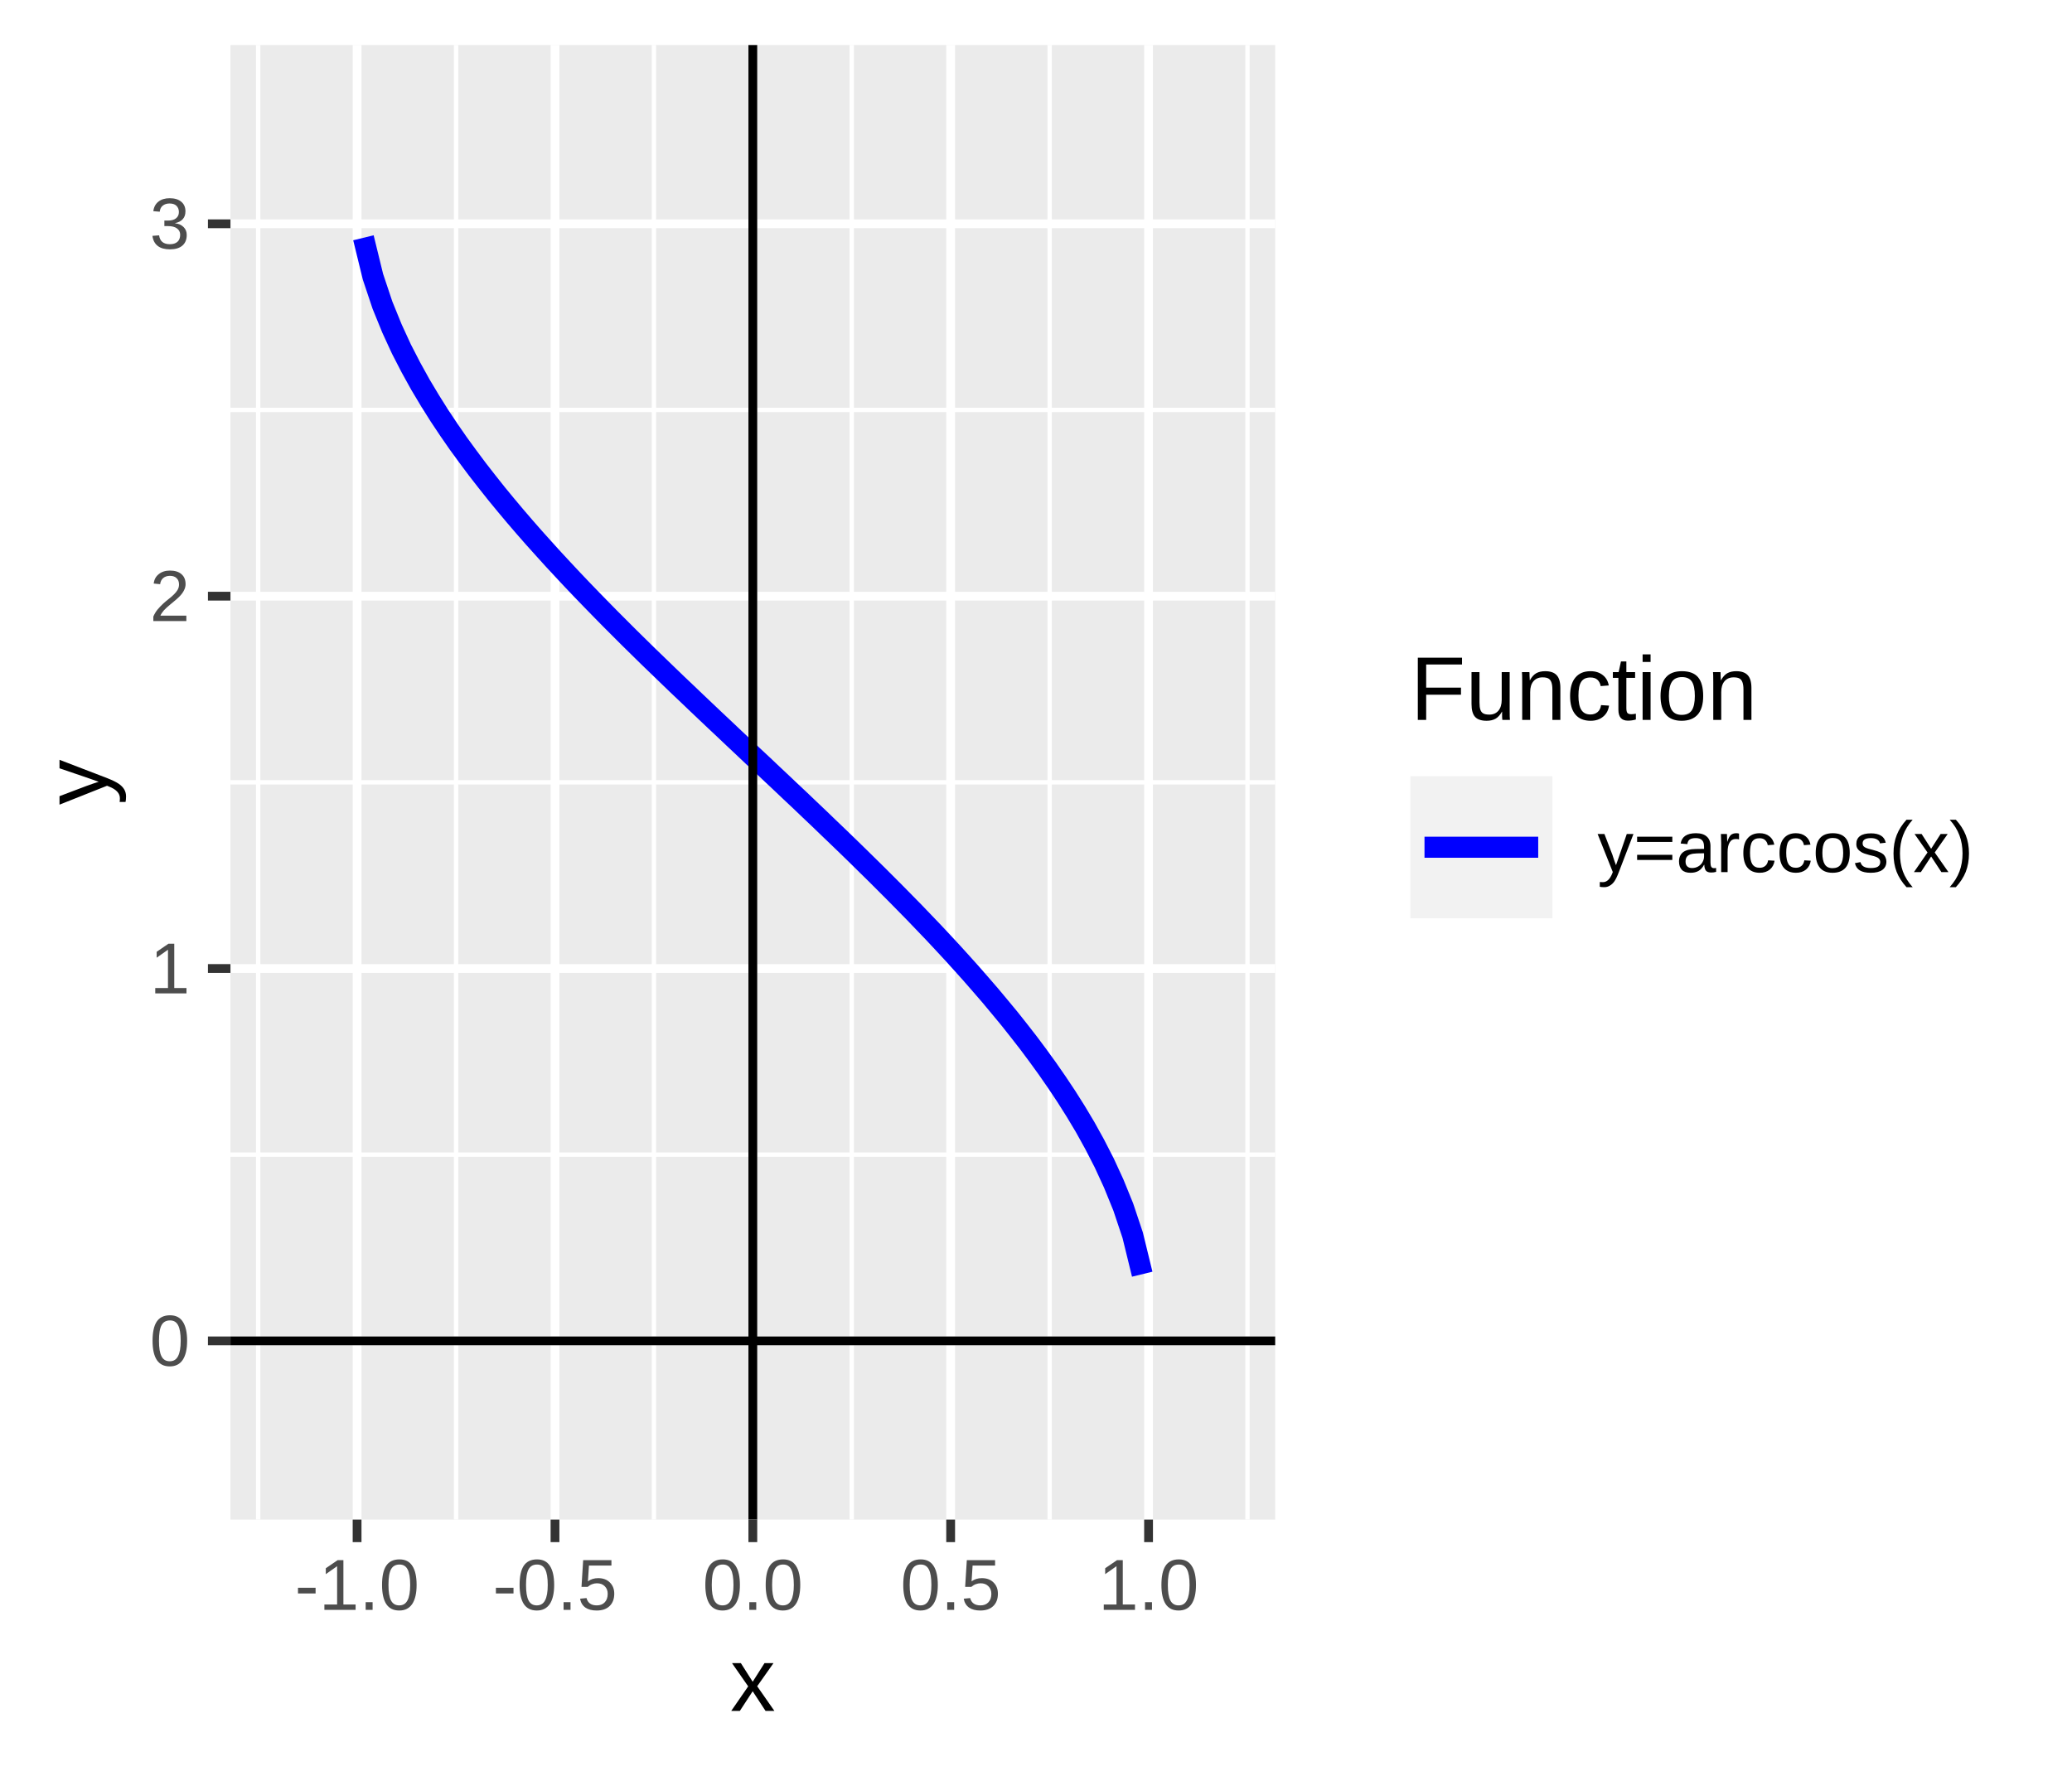
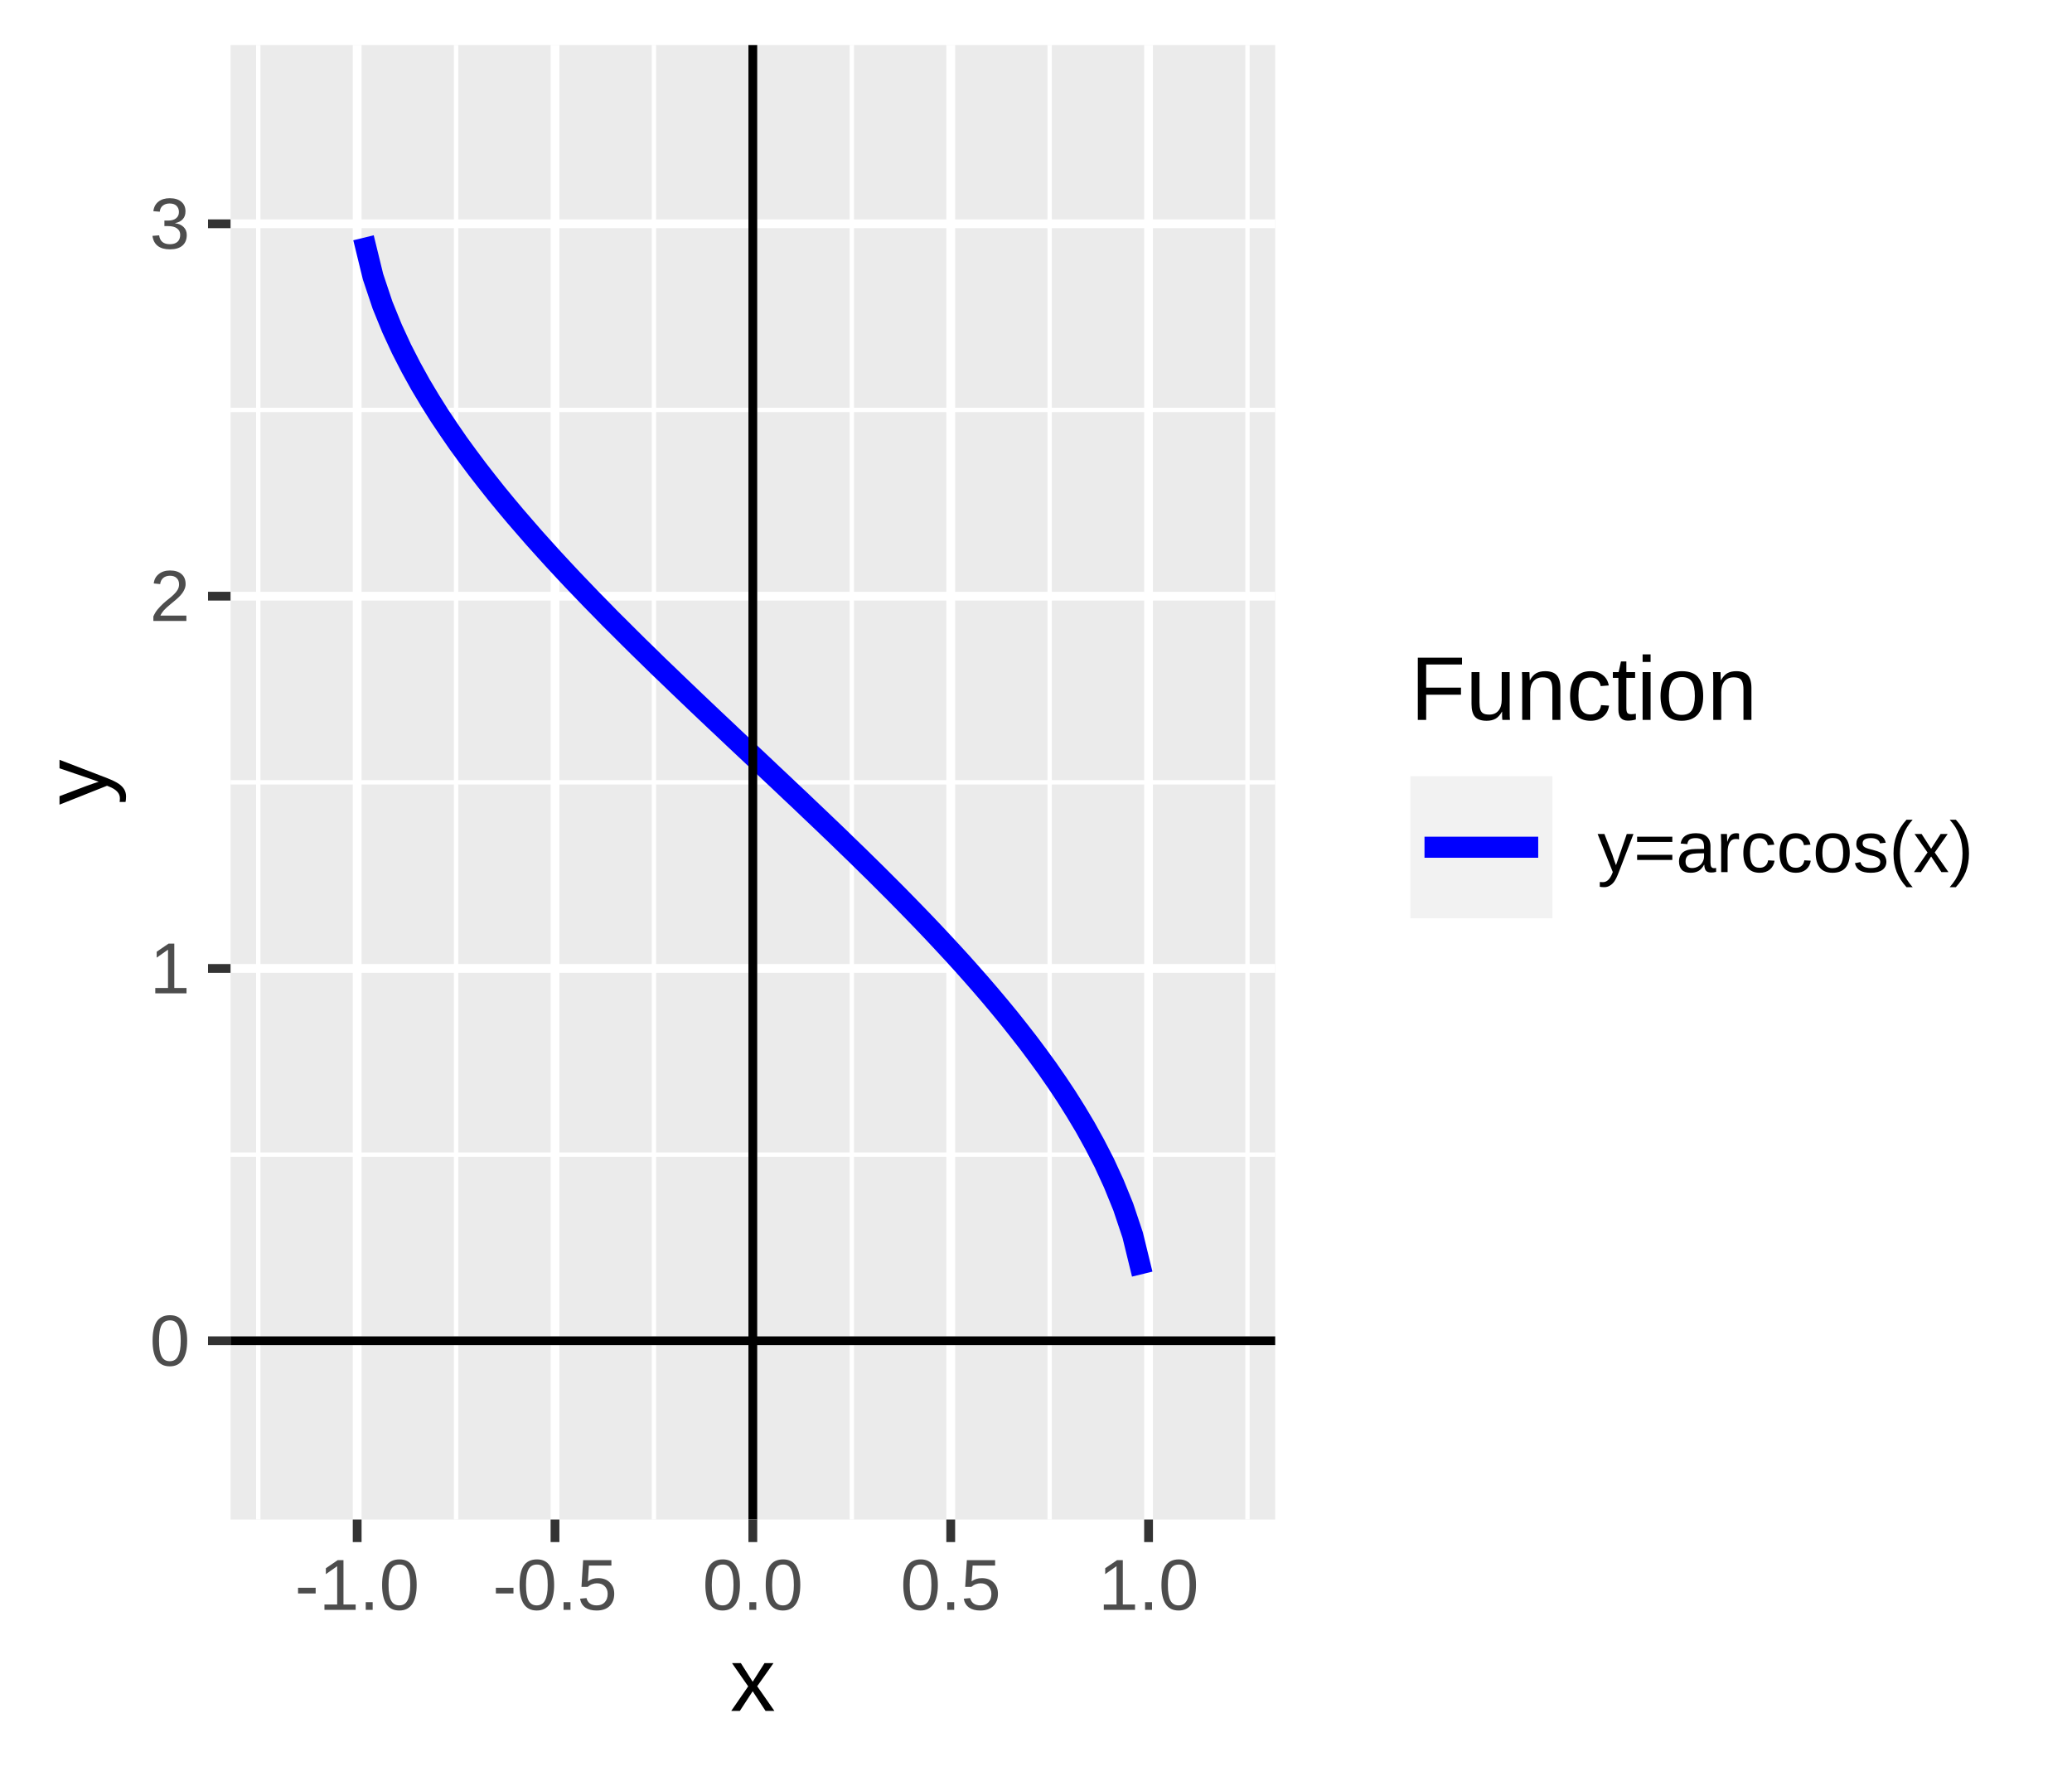
- <svg xmlns="http://www.w3.org/2000/svg" viewBox="0 0 252.00 216.00">
+ <svg xmlns="http://www.w3.org/2000/svg" class="svglite" width="252.00pt" height="216.00pt" viewBox="0 0 252.00 216.00">
  <defs>
    <style type="text/css">
-     line, polyline, polygon, path, rect, circle {
+     .svglite line, .svglite polyline, .svglite polygon, .svglite path, .svglite rect, .svglite circle {
      fill: none;
      stroke: #000000;
      stroke-linecap: round;
      stroke-linejoin: round;
      stroke-miterlimit: 10.00;
    }
  </style>
  </defs>
  <rect width="100%" height="100%" style="stroke: none; fill: #FFFFFF;" />
-   <rect x="0.00" y="0.00" width="252.00" height="216.00" style="stroke-width: 1.07; stroke: #FFFFFF; fill: #FFFFFF;" />
  <defs>
-     <clipPath id="cpMjguMDN8MTU1LjA5fDE4NC44M3w1LjQ4">
-       <rect x="28.03" y="5.48" width="127.06" height="179.35" />
-     </clipPath>
-   </defs>
-   <rect x="28.03" y="5.48" width="127.06" height="179.35" style="stroke-width: 1.07; stroke: none; fill: #EBEBEB;" clip-path="url(#cpMjguMDN8MTU1LjA5fDE4NC44M3w1LjQ4)" />
-   <polyline points="28.03,140.44 155.09,140.44 " style="stroke-width: 0.53; stroke: #FFFFFF; stroke-linecap: butt;" clip-path="url(#cpMjguMDN8MTU1LjA5fDE4NC44M3w1LjQ4)" />
-   <polyline points="28.03,95.15 155.09,95.15 " style="stroke-width: 0.53; stroke: #FFFFFF; stroke-linecap: butt;" clip-path="url(#cpMjguMDN8MTU1LjA5fDE4NC44M3w1LjQ4)" />
-   <polyline points="28.03,49.86 155.09,49.86 " style="stroke-width: 0.53; stroke: #FFFFFF; stroke-linecap: butt;" clip-path="url(#cpMjguMDN8MTU1LjA5fDE4NC44M3w1LjQ4)" />
-   <polyline points="31.40,184.83 31.40,5.48 " style="stroke-width: 0.53; stroke: #FFFFFF; stroke-linecap: butt;" clip-path="url(#cpMjguMDN8MTU1LjA5fDE4NC44M3w1LjQ4)" />
-   <polyline points="55.47,184.83 55.47,5.48 " style="stroke-width: 0.53; stroke: #FFFFFF; stroke-linecap: butt;" clip-path="url(#cpMjguMDN8MTU1LjA5fDE4NC44M3w1LjQ4)" />
-   <polyline points="79.53,184.83 79.53,5.48 " style="stroke-width: 0.53; stroke: #FFFFFF; stroke-linecap: butt;" clip-path="url(#cpMjguMDN8MTU1LjA5fDE4NC44M3w1LjQ4)" />
-   <polyline points="103.59,184.83 103.59,5.48 " style="stroke-width: 0.53; stroke: #FFFFFF; stroke-linecap: butt;" clip-path="url(#cpMjguMDN8MTU1LjA5fDE4NC44M3w1LjQ4)" />
-   <polyline points="127.66,184.83 127.66,5.48 " style="stroke-width: 0.53; stroke: #FFFFFF; stroke-linecap: butt;" clip-path="url(#cpMjguMDN8MTU1LjA5fDE4NC44M3w1LjQ4)" />
-   <polyline points="151.72,184.83 151.72,5.48 " style="stroke-width: 0.53; stroke: #FFFFFF; stroke-linecap: butt;" clip-path="url(#cpMjguMDN8MTU1LjA5fDE4NC44M3w1LjQ4)" />
-   <polyline points="28.03,163.09 155.09,163.09 " style="stroke-width: 1.07; stroke: #FFFFFF; stroke-linecap: butt;" clip-path="url(#cpMjguMDN8MTU1LjA5fDE4NC44M3w1LjQ4)" />
-   <polyline points="28.03,117.80 155.09,117.80 " style="stroke-width: 1.07; stroke: #FFFFFF; stroke-linecap: butt;" clip-path="url(#cpMjguMDN8MTU1LjA5fDE4NC44M3w1LjQ4)" />
-   <polyline points="28.03,72.51 155.09,72.51 " style="stroke-width: 1.07; stroke: #FFFFFF; stroke-linecap: butt;" clip-path="url(#cpMjguMDN8MTU1LjA5fDE4NC44M3w1LjQ4)" />
-   <polyline points="28.03,27.22 155.09,27.22 " style="stroke-width: 1.07; stroke: #FFFFFF; stroke-linecap: butt;" clip-path="url(#cpMjguMDN8MTU1LjA5fDE4NC44M3w1LjQ4)" />
-   <polyline points="43.43,184.83 43.43,5.48 " style="stroke-width: 1.07; stroke: #FFFFFF; stroke-linecap: butt;" clip-path="url(#cpMjguMDN8MTU1LjA5fDE4NC44M3w1LjQ4)" />
-   <polyline points="67.50,184.83 67.50,5.48 " style="stroke-width: 1.07; stroke: #FFFFFF; stroke-linecap: butt;" clip-path="url(#cpMjguMDN8MTU1LjA5fDE4NC44M3w1LjQ4)" />
-   <polyline points="91.56,184.83 91.56,5.48 " style="stroke-width: 1.07; stroke: #FFFFFF; stroke-linecap: butt;" clip-path="url(#cpMjguMDN8MTU1LjA5fDE4NC44M3w1LjQ4)" />
-   <polyline points="115.62,184.83 115.62,5.48 " style="stroke-width: 1.07; stroke: #FFFFFF; stroke-linecap: butt;" clip-path="url(#cpMjguMDN8MTU1LjA5fDE4NC44M3w1LjQ4)" />
-   <polyline points="139.69,184.83 139.69,5.48 " style="stroke-width: 1.07; stroke: #FFFFFF; stroke-linecap: butt;" clip-path="url(#cpMjguMDN8MTU1LjA5fDE4NC44M3w1LjQ4)" />
-   <polyline points="44.20,28.92 45.36,33.66 46.51,37.10 47.67,39.95 48.82,42.45 49.98,44.70 51.13,46.78 52.29,48.72 53.44,50.55 54.60,52.29 55.75,53.95 56.91,55.54 58.06,57.08 59.22,58.57 60.37,60.02 61.53,61.43 62.68,62.80 63.84,64.15 64.99,65.46 66.15,66.75 67.30,68.02 68.46,69.27 69.61,70.50 70.77,71.72 71.92,72.91 73.08,74.10 74.23,75.27 75.39,76.43 76.54,77.58 77.70,78.72 78.85,79.85 80.01,80.97 81.17,82.09 82.32,83.20 83.48,84.30 84.63,85.40 85.79,86.50 86.94,87.59 88.10,88.68 89.25,89.77 90.41,90.86 91.56,91.95 92.72,93.03 93.87,94.12 95.03,95.21 96.18,96.30 97.34,97.39 98.49,98.49 99.65,99.59 100.80,100.70 101.96,101.81 103.11,102.92 104.27,104.05 105.42,105.18 106.58,106.32 107.73,107.47 108.89,108.63 110.04,109.80 111.20,110.98 112.35,112.18 113.51,113.39 114.66,114.62 115.82,115.87 116.97,117.14 118.13,118.43 119.28,119.75 120.44,121.09 121.59,122.47 122.75,123.87 123.90,125.32 125.06,126.81 126.21,128.35 127.37,129.95 128.52,131.61 129.68,133.35 130.83,135.17 131.99,137.11 133.14,139.19 134.30,141.45 135.45,143.95 136.61,146.80 137.76,150.24 138.92,154.98 " style="stroke-width: 2.56; stroke: #0000FF; stroke-linecap: butt;" clip-path="url(#cpMjguMDN8MTU1LjA5fDE4NC44M3w1LjQ4)" />
-   <line x1="28.03" y1="163.09" x2="155.09" y2="163.09" style="stroke-width: 1.07; stroke-linecap: butt;" clip-path="url(#cpMjguMDN8MTU1LjA5fDE4NC44M3w1LjQ4)" />
-   <line x1="91.56" y1="184.83" x2="91.56" y2="5.48" style="stroke-width: 1.07; stroke-linecap: butt;" clip-path="url(#cpMjguMDN8MTU1LjA5fDE4NC44M3w1LjQ4)" />
-   <defs>
-     <clipPath id="cpMC4wMHwyNTIuMDB8MjE2LjAwfDAuMDA=">
+     <clipPath id="cpMC4wMHwyNTIuMDB8MC4wMHwyMTYuMDA=">
      <rect x="0.00" y="0.00" width="252.00" height="216.00" />
    </clipPath>
  </defs>
-   <g clip-path="url(#cpMC4wMHwyNTIuMDB8MjE2LjAwfDAuMDA=)">
-     <text x="18.21" y="166.12" style="font-size: 8.80px; fill: #4D4D4D; font-family: Arimo;" textLength="4.89px" lengthAdjust="spacingAndGlyphs">0</text>
+   <g clip-path="url(#cpMC4wMHwyNTIuMDB8MC4wMHwyMTYuMDA=)">
+     <rect x="0.00" y="0.00" width="252.00" height="216.00" style="stroke-width: 1.07; stroke: #FFFFFF; fill: #FFFFFF;" />
  </g>
-   <g clip-path="url(#cpMC4wMHwyNTIuMDB8MjE2LjAwfDAuMDA=)">
-     <text x="18.21" y="120.83" style="font-size: 8.80px; fill: #4D4D4D; font-family: Arimo;" textLength="4.89px" lengthAdjust="spacingAndGlyphs">1</text>
+   <defs>
+     <clipPath id="cpMjguMDR8MTU1LjA5fDUuNDh8MTg0Ljgy">
+       <rect x="28.04" y="5.48" width="127.05" height="179.34" />
+     </clipPath>
+   </defs>
+   <g clip-path="url(#cpMjguMDR8MTU1LjA5fDUuNDh8MTg0Ljgy)">
+     <rect x="28.04" y="5.48" width="127.05" height="179.34" style="stroke-width: 1.07; stroke: none; fill: #EBEBEB;" />
+     <polyline points="28.04,140.44 155.09,140.44 " style="stroke-width: 0.53; stroke: #FFFFFF; stroke-linecap: butt;" />
+     <polyline points="28.04,95.15 155.09,95.15 " style="stroke-width: 0.53; stroke: #FFFFFF; stroke-linecap: butt;" />
+     <polyline points="28.04,49.86 155.09,49.86 " style="stroke-width: 0.53; stroke: #FFFFFF; stroke-linecap: butt;" />
+     <polyline points="31.41,184.82 31.41,5.48 " style="stroke-width: 0.53; stroke: #FFFFFF; stroke-linecap: butt;" />
+     <polyline points="55.47,184.82 55.47,5.48 " style="stroke-width: 0.53; stroke: #FFFFFF; stroke-linecap: butt;" />
+     <polyline points="79.53,184.82 79.53,5.48 " style="stroke-width: 0.53; stroke: #FFFFFF; stroke-linecap: butt;" />
+     <polyline points="103.60,184.82 103.60,5.48 " style="stroke-width: 0.53; stroke: #FFFFFF; stroke-linecap: butt;" />
+     <polyline points="127.66,184.82 127.66,5.48 " style="stroke-width: 0.53; stroke: #FFFFFF; stroke-linecap: butt;" />
+     <polyline points="151.72,184.82 151.72,5.48 " style="stroke-width: 0.53; stroke: #FFFFFF; stroke-linecap: butt;" />
+     <polyline points="28.04,163.08 155.09,163.08 " style="stroke-width: 1.07; stroke: #FFFFFF; stroke-linecap: butt;" />
+     <polyline points="28.04,117.79 155.09,117.79 " style="stroke-width: 1.07; stroke: #FFFFFF; stroke-linecap: butt;" />
+     <polyline points="28.04,72.51 155.09,72.51 " style="stroke-width: 1.07; stroke: #FFFFFF; stroke-linecap: butt;" />
+     <polyline points="28.04,27.22 155.09,27.22 " style="stroke-width: 1.07; stroke: #FFFFFF; stroke-linecap: butt;" />
+     <polyline points="43.44,184.82 43.44,5.48 " style="stroke-width: 1.07; stroke: #FFFFFF; stroke-linecap: butt;" />
+     <polyline points="67.50,184.82 67.50,5.48 " style="stroke-width: 1.07; stroke: #FFFFFF; stroke-linecap: butt;" />
+     <polyline points="91.56,184.82 91.56,5.48 " style="stroke-width: 1.07; stroke: #FFFFFF; stroke-linecap: butt;" />
+     <polyline points="115.63,184.82 115.63,5.48 " style="stroke-width: 1.07; stroke: #FFFFFF; stroke-linecap: butt;" />
+     <polyline points="139.69,184.82 139.69,5.48 " style="stroke-width: 1.07; stroke: #FFFFFF; stroke-linecap: butt;" />
+     <polyline points="44.21,28.92 45.37,33.66 46.52,37.10 47.68,39.95 48.83,42.44 49.99,44.70 51.14,46.78 52.30,48.72 53.45,50.55 54.61,52.28 55.76,53.95 56.92,55.54 58.07,57.08 59.23,58.57 60.38,60.02 61.54,61.43 62.69,62.80 63.85,64.14 65.00,65.46 66.16,66.75 67.31,68.02 68.47,69.27 69.62,70.50 70.78,71.71 71.93,72.91 73.09,74.09 74.24,75.27 75.40,76.42 76.55,77.57 77.70,78.71 78.86,79.84 80.01,80.97 81.17,82.08 82.32,83.19 83.48,84.30 84.63,85.40 85.79,86.50 86.94,87.59 88.10,88.68 89.25,89.77 90.41,90.86 91.56,91.94 92.72,93.03 93.87,94.12 95.03,95.21 96.18,96.30 97.34,97.39 98.49,98.49 99.65,99.59 100.80,100.69 101.96,101.80 103.11,102.92 104.27,104.04 105.42,105.17 106.58,106.31 107.73,107.46 108.89,108.62 110.04,109.79 111.20,110.98 112.35,112.17 113.51,113.39 114.66,114.62 115.82,115.87 116.97,117.13 118.13,118.43 119.28,119.74 120.44,121.09 121.59,122.46 122.75,123.87 123.90,125.32 125.06,126.81 126.21,128.35 127.37,129.94 128.52,131.60 129.68,133.34 130.83,135.17 131.99,137.11 133.14,139.19 134.30,141.44 135.45,143.94 136.61,146.79 137.76,150.23 138.92,154.97 " style="stroke-width: 2.56; stroke: #0000FF; stroke-linecap: butt;" />
+     <line x1="28.04" y1="163.08" x2="155.09" y2="163.08" style="stroke-width: 1.07; stroke-linecap: butt;" />
+     <line x1="91.56" y1="184.82" x2="91.56" y2="5.48" style="stroke-width: 1.07; stroke-linecap: butt;" />
  </g>
-   <g clip-path="url(#cpMC4wMHwyNTIuMDB8MjE2LjAwfDAuMDA=)">
-     <text x="18.21" y="75.54" style="font-size: 8.80px; fill: #4D4D4D; font-family: Arimo;" textLength="4.89px" lengthAdjust="spacingAndGlyphs">2</text>
-   </g>
-   <g clip-path="url(#cpMC4wMHwyNTIuMDB8MjE2LjAwfDAuMDA=)">
-     <text x="18.21" y="30.25" style="font-size: 8.80px; fill: #4D4D4D; font-family: Arimo;" textLength="4.89px" lengthAdjust="spacingAndGlyphs">3</text>
-   </g>
-   <polyline points="25.29,163.09 28.03,163.09 " style="stroke-width: 1.07; stroke: #333333; stroke-linecap: butt;" clip-path="url(#cpMC4wMHwyNTIuMDB8MjE2LjAwfDAuMDA=)" />
-   <polyline points="25.29,117.80 28.03,117.80 " style="stroke-width: 1.07; stroke: #333333; stroke-linecap: butt;" clip-path="url(#cpMC4wMHwyNTIuMDB8MjE2LjAwfDAuMDA=)" />
-   <polyline points="25.29,72.51 28.03,72.51 " style="stroke-width: 1.07; stroke: #333333; stroke-linecap: butt;" clip-path="url(#cpMC4wMHwyNTIuMDB8MjE2LjAwfDAuMDA=)" />
-   <polyline points="25.29,27.22 28.03,27.22 " style="stroke-width: 1.07; stroke: #333333; stroke-linecap: butt;" clip-path="url(#cpMC4wMHwyNTIuMDB8MjE2LjAwfDAuMDA=)" />
-   <polyline points="43.43,187.57 43.43,184.83 " style="stroke-width: 1.07; stroke: #333333; stroke-linecap: butt;" clip-path="url(#cpMC4wMHwyNTIuMDB8MjE2LjAwfDAuMDA=)" />
-   <polyline points="67.50,187.57 67.50,184.83 " style="stroke-width: 1.07; stroke: #333333; stroke-linecap: butt;" clip-path="url(#cpMC4wMHwyNTIuMDB8MjE2LjAwfDAuMDA=)" />
-   <polyline points="91.56,187.57 91.56,184.83 " style="stroke-width: 1.07; stroke: #333333; stroke-linecap: butt;" clip-path="url(#cpMC4wMHwyNTIuMDB8MjE2LjAwfDAuMDA=)" />
-   <polyline points="115.62,187.57 115.62,184.83 " style="stroke-width: 1.07; stroke: #333333; stroke-linecap: butt;" clip-path="url(#cpMC4wMHwyNTIuMDB8MjE2LjAwfDAuMDA=)" />
-   <polyline points="139.69,187.57 139.69,184.83 " style="stroke-width: 1.07; stroke: #333333; stroke-linecap: butt;" clip-path="url(#cpMC4wMHwyNTIuMDB8MjE2LjAwfDAuMDA=)" />
-   <g clip-path="url(#cpMC4wMHwyNTIuMDB8MjE2LjAwfDAuMDA=)">
-     <text x="35.85" y="195.81" style="font-size: 8.80px; fill: #4D4D4D; font-family: Arimo;" textLength="15.16px" lengthAdjust="spacingAndGlyphs">-1.0</text>
-   </g>
-   <g clip-path="url(#cpMC4wMHwyNTIuMDB8MjE2LjAwfDAuMDA=)">
-     <text x="59.92" y="195.81" style="font-size: 8.80px; fill: #4D4D4D; font-family: Arimo;" textLength="15.16px" lengthAdjust="spacingAndGlyphs">-0.5</text>
-   </g>
-   <g clip-path="url(#cpMC4wMHwyNTIuMDB8MjE2LjAwfDAuMDA=)">
-     <text x="85.44" y="195.81" style="font-size: 8.80px; fill: #4D4D4D; font-family: Arimo;" textLength="12.23px" lengthAdjust="spacingAndGlyphs">0.0</text>
-   </g>
-   <g clip-path="url(#cpMC4wMHwyNTIuMDB8MjE2LjAwfDAuMDA=)">
-     <text x="109.51" y="195.81" style="font-size: 8.80px; fill: #4D4D4D; font-family: Arimo;" textLength="12.23px" lengthAdjust="spacingAndGlyphs">0.5</text>
-   </g>
-   <g clip-path="url(#cpMC4wMHwyNTIuMDB8MjE2LjAwfDAuMDA=)">
-     <text x="133.57" y="195.81" style="font-size: 8.80px; fill: #4D4D4D; font-family: Arimo;" textLength="12.23px" lengthAdjust="spacingAndGlyphs">1.0</text>
-   </g>
-   <g clip-path="url(#cpMC4wMHwyNTIuMDB8MjE2LjAwfDAuMDA=)">
-     <text x="88.81" y="208.10" style="font-size: 11.00px; font-family: Arimo;" textLength="5.50px" lengthAdjust="spacingAndGlyphs">x</text>
-   </g>
-   <g clip-path="url(#cpMC4wMHwyNTIuMDB8MjE2LjAwfDAuMDA=)">
-     <text transform="translate(13.05,97.90) rotate(-90)" style="font-size: 11.00px; font-family: Arimo;" textLength="5.50px" lengthAdjust="spacingAndGlyphs">y</text>
-   </g>
-   <rect x="166.05" y="73.14" width="80.47" height="44.04" style="stroke-width: 1.07; stroke: none; fill: #FFFFFF;" clip-path="url(#cpMC4wMHwyNTIuMDB8MjE2LjAwfDAuMDA=)" />
-   <g clip-path="url(#cpMC4wMHwyNTIuMDB8MjE2LjAwfDAuMDA=)">
+   <g clip-path="url(#cpMC4wMHwyNTIuMDB8MC4wMHwyMTYuMDA=)">
+     <text x="23.11" y="166.11" text-anchor="end" style="font-size: 8.80px; fill: #4D4D4D; font-family: Arimo;" textLength="4.90px" lengthAdjust="spacingAndGlyphs">0</text>
+     <text x="23.11" y="120.82" text-anchor="end" style="font-size: 8.80px; fill: #4D4D4D; font-family: Arimo;" textLength="4.90px" lengthAdjust="spacingAndGlyphs">1</text>
+     <text x="23.11" y="75.53" text-anchor="end" style="font-size: 8.80px; fill: #4D4D4D; font-family: Arimo;" textLength="4.90px" lengthAdjust="spacingAndGlyphs">2</text>
+     <text x="23.11" y="30.25" text-anchor="end" style="font-size: 8.80px; fill: #4D4D4D; font-family: Arimo;" textLength="4.90px" lengthAdjust="spacingAndGlyphs">3</text>
+     <polyline points="25.30,163.08 28.04,163.08 " style="stroke-width: 1.07; stroke: #333333; stroke-linecap: butt;" />
+     <polyline points="25.30,117.79 28.04,117.79 " style="stroke-width: 1.07; stroke: #333333; stroke-linecap: butt;" />
+     <polyline points="25.30,72.51 28.04,72.51 " style="stroke-width: 1.07; stroke: #333333; stroke-linecap: butt;" />
+     <polyline points="25.30,27.22 28.04,27.22 " style="stroke-width: 1.07; stroke: #333333; stroke-linecap: butt;" />
+     <polyline points="43.44,187.56 43.44,184.82 " style="stroke-width: 1.07; stroke: #333333; stroke-linecap: butt;" />
+     <polyline points="67.50,187.56 67.50,184.82 " style="stroke-width: 1.07; stroke: #333333; stroke-linecap: butt;" />
+     <polyline points="91.56,187.56 91.56,184.82 " style="stroke-width: 1.07; stroke: #333333; stroke-linecap: butt;" />
+     <polyline points="115.63,187.56 115.63,184.82 " style="stroke-width: 1.07; stroke: #333333; stroke-linecap: butt;" />
+     <polyline points="139.69,187.56 139.69,184.82 " style="stroke-width: 1.07; stroke: #333333; stroke-linecap: butt;" />
+     <text x="43.44" y="195.81" text-anchor="middle" style="font-size: 8.80px; fill: #4D4D4D; font-family: Arimo;" textLength="15.16px" lengthAdjust="spacingAndGlyphs">-1.0</text>
+     <text x="67.50" y="195.81" text-anchor="middle" style="font-size: 8.80px; fill: #4D4D4D; font-family: Arimo;" textLength="15.16px" lengthAdjust="spacingAndGlyphs">-0.5</text>
+     <text x="91.56" y="195.81" text-anchor="middle" style="font-size: 8.80px; fill: #4D4D4D; font-family: Arimo;" textLength="12.23px" lengthAdjust="spacingAndGlyphs">0.0</text>
+     <text x="115.63" y="195.81" text-anchor="middle" style="font-size: 8.80px; fill: #4D4D4D; font-family: Arimo;" textLength="12.23px" lengthAdjust="spacingAndGlyphs">0.5</text>
+     <text x="139.69" y="195.81" text-anchor="middle" style="font-size: 8.80px; fill: #4D4D4D; font-family: Arimo;" textLength="12.23px" lengthAdjust="spacingAndGlyphs">1.0</text>
+     <text x="91.56" y="208.10" text-anchor="middle" style="font-size: 11.00px; font-family: Arimo;" textLength="5.50px" lengthAdjust="spacingAndGlyphs">x</text>
+     <text transform="translate(13.05,95.15) rotate(-90)" text-anchor="middle" style="font-size: 11.00px; font-family: Arimo;" textLength="5.50px" lengthAdjust="spacingAndGlyphs">y</text>
+     <rect x="166.05" y="73.13" width="80.47" height="44.04" style="stroke-width: 1.07; stroke: none; fill: #FFFFFF;" />
    <text x="171.53" y="87.56" style="font-size: 11.00px; font-family: Arimo;" textLength="42.19px" lengthAdjust="spacingAndGlyphs">Function</text>
-   </g>
-   <rect x="171.53" y="94.41" width="17.28" height="17.28" style="stroke-width: 1.07; stroke: none; fill: #F2F2F2;" clip-path="url(#cpMC4wMHwyNTIuMDB8MjE2LjAwfDAuMDA=)" />
-   <line x1="173.25" y1="103.05" x2="187.08" y2="103.05" style="stroke-width: 2.56; stroke: #0000FF; stroke-linecap: butt;" clip-path="url(#cpMC4wMHwyNTIuMDB8MjE2LjAwfDAuMDA=)" />
-   <g clip-path="url(#cpMC4wMHwyNTIuMDB8MjE2LjAwfDAuMDA=)">
+     <rect x="171.53" y="94.41" width="17.28" height="17.28" style="stroke-width: 1.07; stroke: none; fill: #F2F2F2;" />
+     <line x1="173.25" y1="103.05" x2="187.08" y2="103.05" style="stroke-width: 2.56; stroke: #0000FF; stroke-linecap: butt;" />
    <text x="194.29" y="106.08" style="font-size: 8.80px; font-family: Arimo;" textLength="45.72px" lengthAdjust="spacingAndGlyphs">y=arccos(x)</text>
  </g>
</svg>
